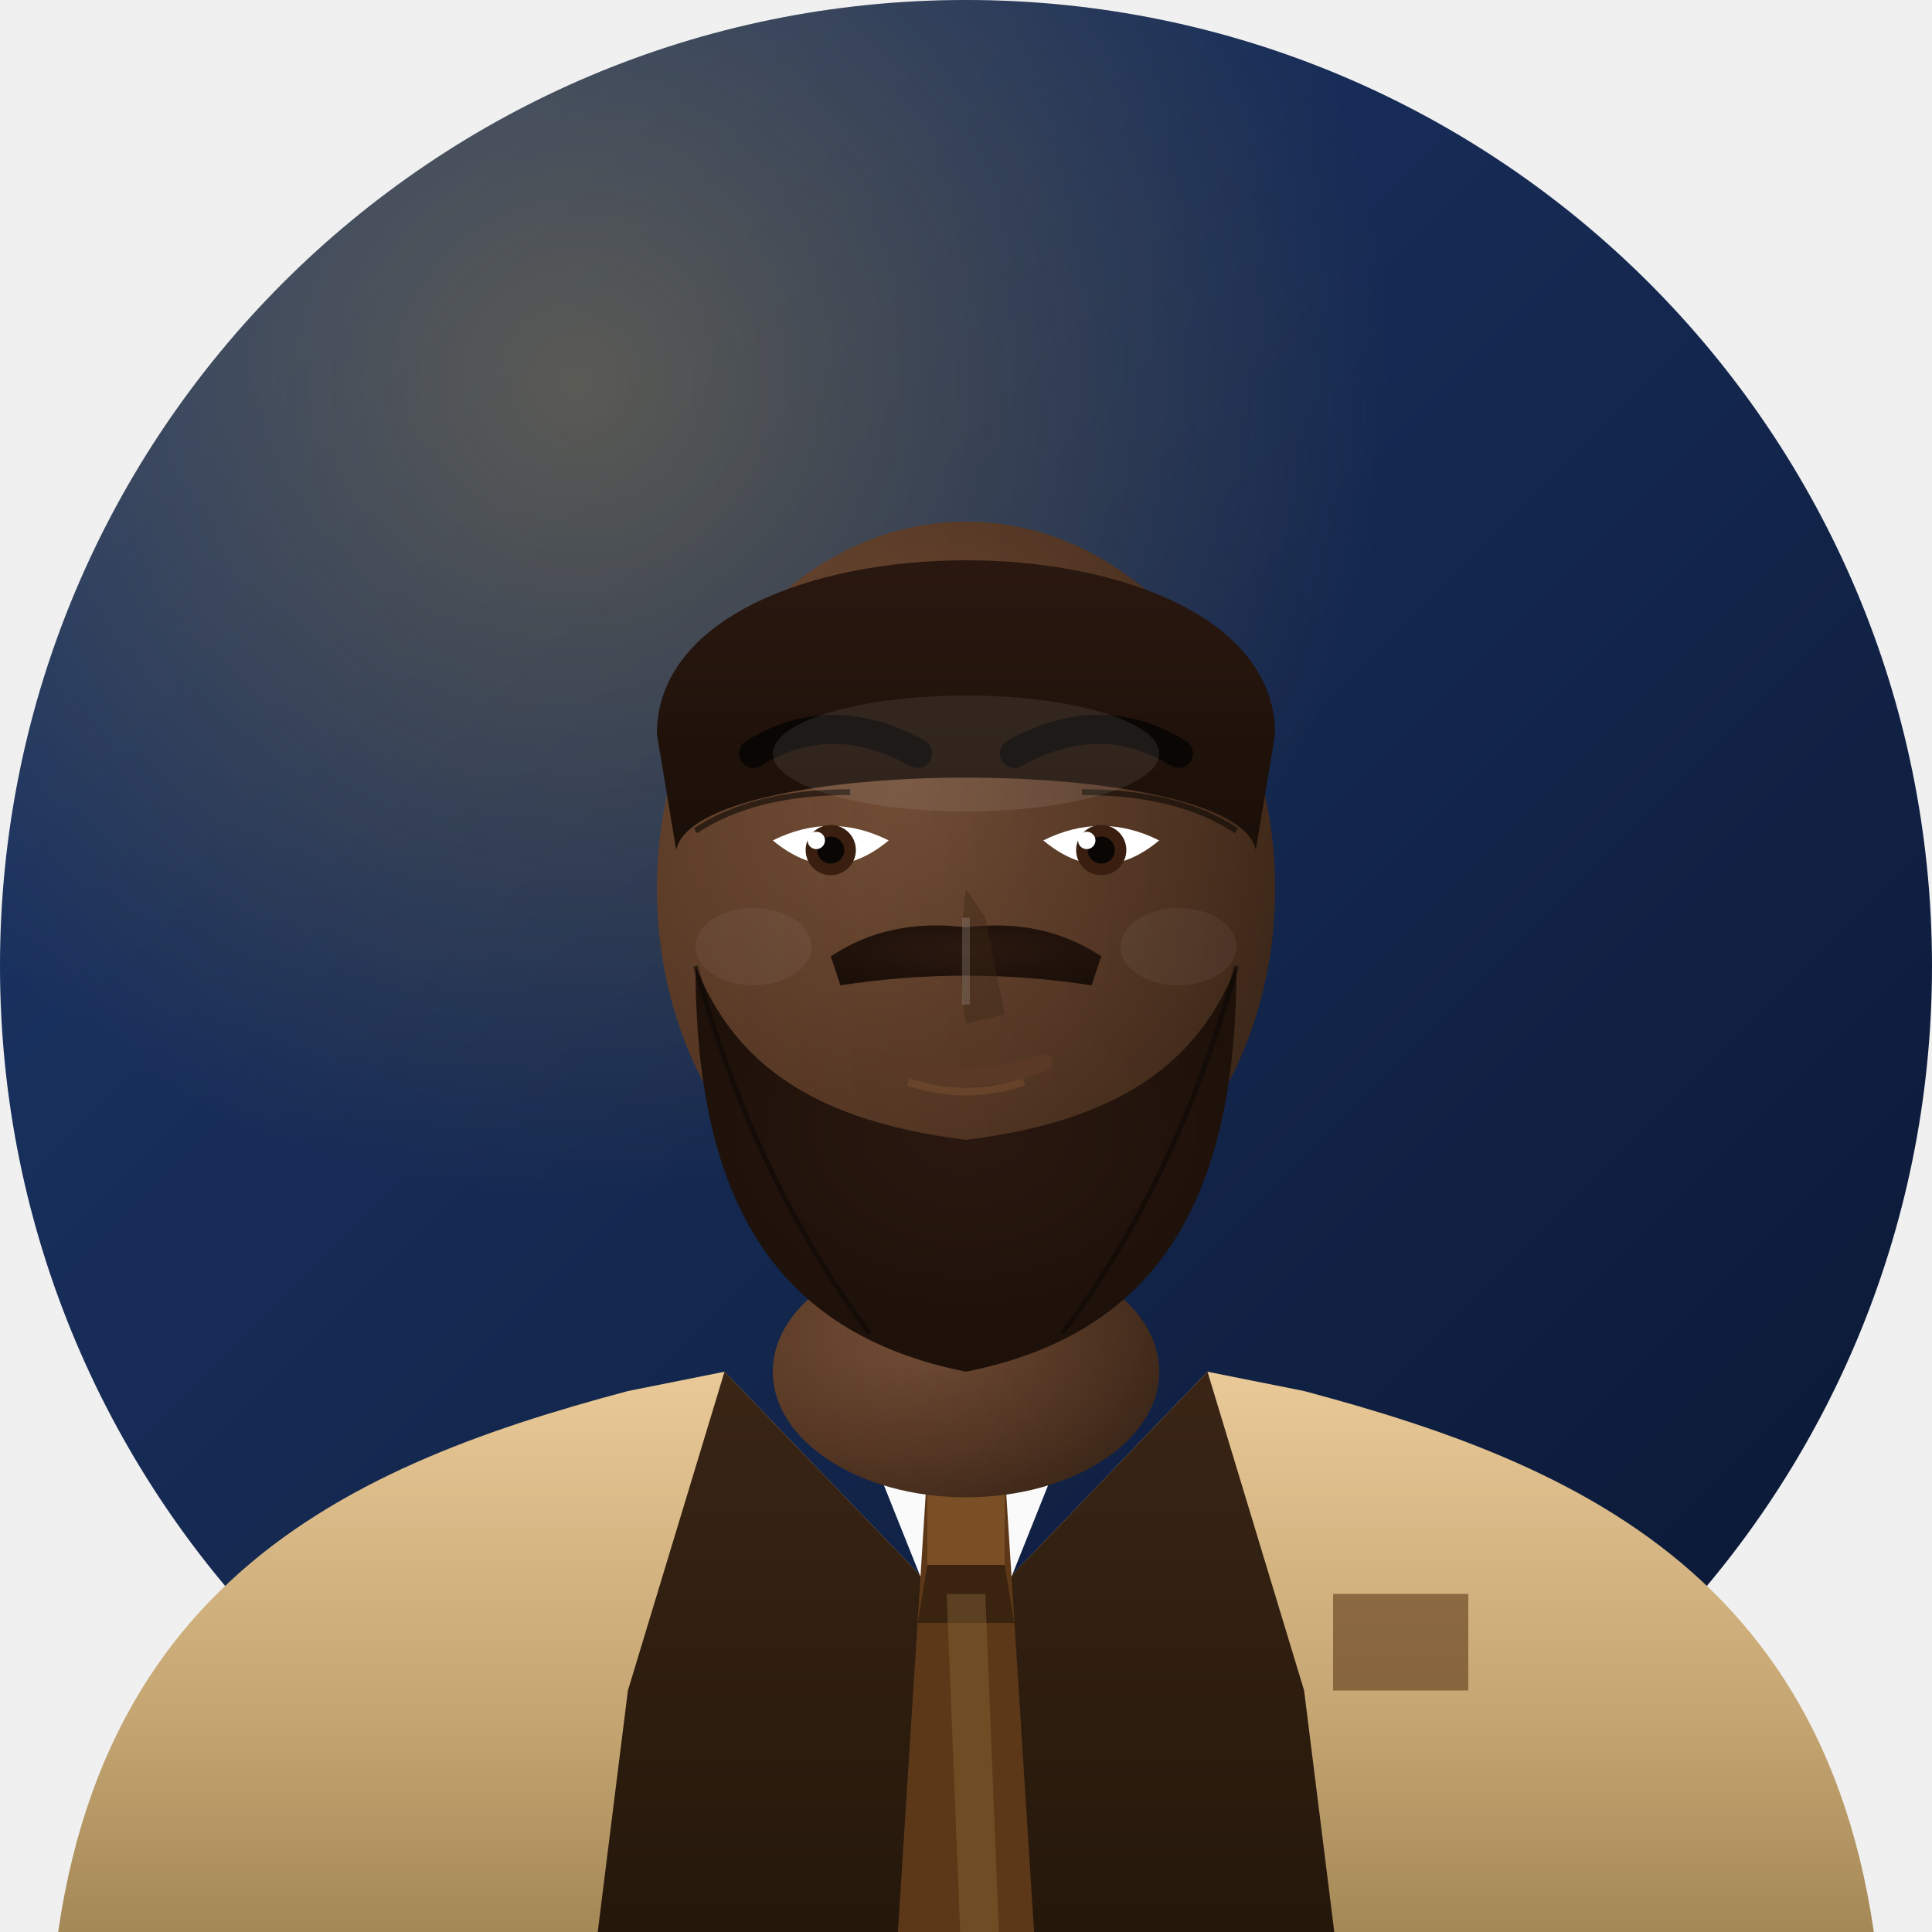
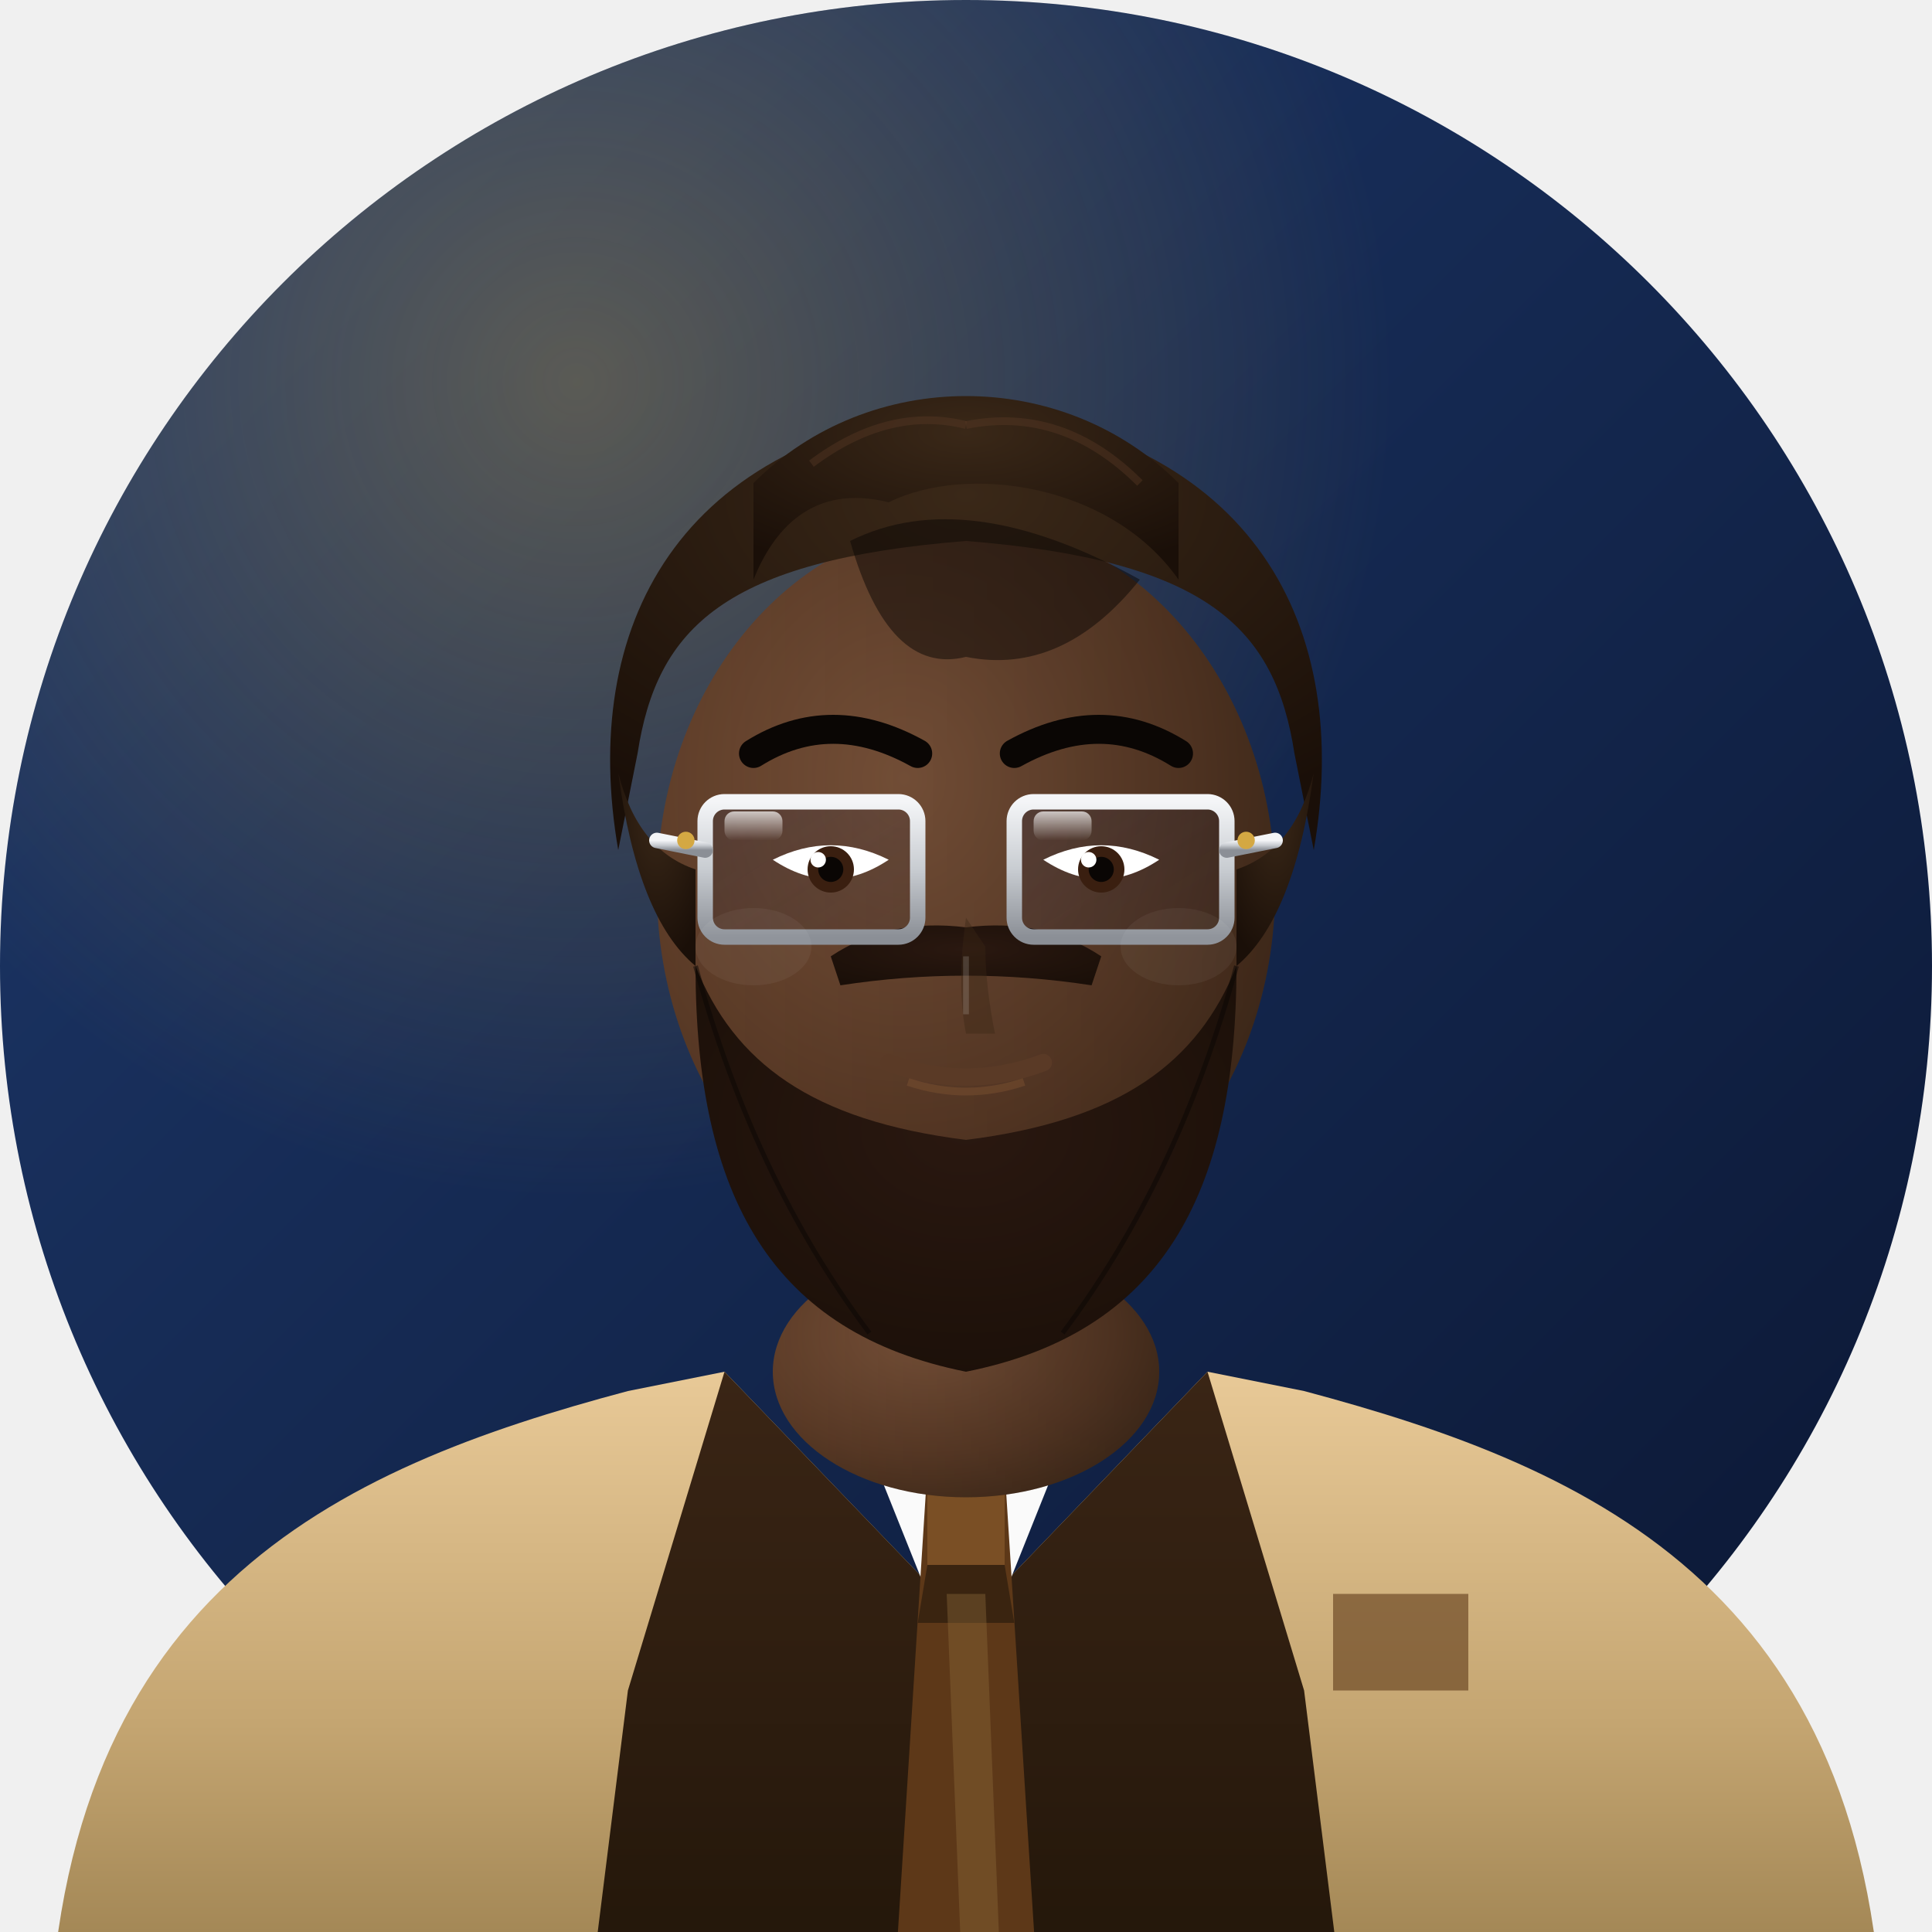
<svg xmlns="http://www.w3.org/2000/svg" viewBox="0 0 200 200">
  <defs>
    <linearGradient id="bg" x1="0%" y1="0%" x2="100%" y2="100%">
      <stop offset="0%" stop-color="#1e3a6e" />
      <stop offset="100%" stop-color="#0a1530" />
    </linearGradient>
    <radialGradient id="warmGlow" cx="30%" cy="20%" r="70%">
      <stop offset="0%" stop-color="#d4a843" stop-opacity="0.35" />
      <stop offset="60%" stop-color="#d4a843" stop-opacity="0" />
    </radialGradient>
    <radialGradient id="skin" cx="40%" cy="35%" r="80%">
      <stop offset="0%" stop-color="#7a533a" />
      <stop offset="60%" stop-color="#5a3a26" />
      <stop offset="100%" stop-color="#3d2818" />
    </radialGradient>
    <linearGradient id="skinShade" x1="0%" y1="0%" x2="100%" y2="0%">
      <stop offset="0%" stop-color="#000" stop-opacity="0" />
      <stop offset="100%" stop-color="#000" stop-opacity="0.18" />
    </linearGradient>
    <linearGradient id="suit" x1="0%" y1="0%" x2="0%" y2="100%">
      <stop offset="0%" stop-color="#e8c997" />
      <stop offset="50%" stop-color="#c4a571" />
      <stop offset="100%" stop-color="#8e7444" />
    </linearGradient>
    <linearGradient id="lapel" x1="0%" y1="0%" x2="0%" y2="100%">
      <stop offset="0%" stop-color="#3a2515" />
      <stop offset="100%" stop-color="#1f1408" />
    </linearGradient>
+     <radialGradient id="hairGrad" cx="50%" cy="20%" r="80%">
+       <stop offset="0%" stop-color="#3a2818" />
+       <stop offset="100%" stop-color="#1a0f08" />
+     </radialGradient>
    <radialGradient id="beard" cx="50%" cy="40%" r="70%">
      <stop offset="0%" stop-color="#2a1810" />
      <stop offset="100%" stop-color="#1a0f08" />
    </radialGradient>
-     <linearGradient id="hair" x1="0%" y1="0%" x2="0%" y2="100%">
-       <stop offset="0%" stop-color="#2a1810" />
-       <stop offset="100%" stop-color="#1a0f08" />
+     <linearGradient id="silver" x1="0%" y1="0%" x2="0%" y2="100%">
+       <stop offset="0%" stop-color="#f4f5f7" />
+       <stop offset="50%" stop-color="#c8ccd1" />
+       <stop offset="100%" stop-color="#8b8f96" />
+     </linearGradient>
+     <linearGradient id="silverShine" x1="0%" y1="0%" x2="0%" y2="100%">
+       <stop offset="0%" stop-color="#fff" stop-opacity="0.7" />
+       <stop offset="100%" stop-color="#fff" stop-opacity="0" />
+     </linearGradient>
+     <linearGradient id="glass" x1="0%" y1="0%" x2="100%" y2="100%">
+       <stop offset="0%" stop-color="#1a2c5b" stop-opacity="0.18" />
+       <stop offset="100%" stop-color="#0f1c3f" stop-opacity="0.08" />
    </linearGradient>
  </defs>
  <circle cx="100" cy="100" r="100" fill="url(#bg)" />
  <circle cx="100" cy="100" r="100" fill="url(#warmGlow)" />
  <g clip-path="circle(100px at 100px 100px)">
    <path d="M 5 215 C 5 165, 35 152, 65 144 L 75 142 L 100 168 L 125 142 L 135 144 C 165 152, 195 165, 195 215 Z" fill="url(#suit)" />
    <path d="M 75 142 L 100 168 L 92 215 L 60 215 L 65 175 Z" fill="url(#lapel)" />
    <path d="M 125 142 L 100 168 L 108 215 L 140 215 L 135 175 Z" fill="url(#lapel)" />
    <path d="M 88 145 L 100 175 L 112 145 L 108 142 L 100 152 L 92 142 Z" fill="#fafafa" />
    <path d="M 92 142 L 100 152 L 108 142 L 105 145 L 100 158 L 95 145 Z" fill="#e8e8ec" />
    <path d="M 96 152 L 104 152 L 108 215 L 92 215 Z" fill="#5d3818" />
    <path d="M 96 152 L 104 152 L 104 162 L 96 162 Z" fill="#7a4f25" />
    <path d="M 96 162 L 104 162 L 105 168 L 95 168 Z" fill="#3a2410" />
    <path d="M 98 165 L 102 165 L 104 215 L 100 215 Z" fill="#8b6a3a" opacity="0.4" />
    <path d="M 138 165 L 152 165 L 152 175 L 138 175 Z" fill="#5d3818" opacity="0.6" />
  </g>
  <ellipse cx="100" cy="142" rx="20" ry="13" fill="url(#skin)" />
  <ellipse cx="100" cy="142" rx="20" ry="13" fill="url(#skinShade)" />
  <ellipse cx="100" cy="92" rx="32" ry="38" fill="url(#skin)" />
  <ellipse cx="100" cy="92" rx="32" ry="38" fill="url(#skinShade)" />
-   <path d="M 68 76 C 68 52, 132 52, 132 76 L 130 88 C 128 78, 72 78, 70 88 Z" fill="url(#hair)" />
-   <path d="M 72 86 Q 78 82, 88 82" stroke="#0a0604" stroke-width="0.6" fill="none" opacity="0.6" />
-   <path d="M 112 82 Q 122 82, 128 86" stroke="#0a0604" stroke-width="0.6" fill="none" opacity="0.6" />
+   <path d="M 64 88            C 60 65, 70 45, 100 42            C 130 45, 140 65, 136 88            L 134 78            C 132 65, 125 58, 100 56            C 75 58, 68 65, 66 78 Z" fill="url(#hairGrad)" />
+   <path d="M 78 50 C 90 38, 110 38, 122 50 L 122 60 C 115 50, 100 48, 92 52 C 84 50, 80 55, 78 60 Z" fill="url(#hairGrad)" />
+   <path d="M 88 56 Q 100 50, 118 60 Q 110 70, 100 68 Q 92 70, 88 56 Z" fill="#0a0604" opacity="0.5" />
+   <path d="M 64 80 Q 66 95, 72 100 L 72 90 Q 66 88, 64 80 Z" fill="url(#hairGrad)" />
+   <path d="M 136 80 Q 134 95, 128 100 L 128 90 Q 134 88, 136 80 Z" fill="url(#hairGrad)" />
+   <path d="M 84 48 Q 92 42, 100 44" stroke="#5a3a26" stroke-width="0.8" fill="none" opacity="0.4" />
+   <path d="M 100 44 Q 110 42, 118 50" stroke="#5a3a26" stroke-width="0.8" fill="none" opacity="0.4" />
  <path d="M 72 100 C 72 124, 80 138, 100 142 C 120 138, 128 124, 128 100 C 124 110, 116 116, 100 118 C 84 116, 76 110, 72 100 Z" fill="url(#beard)" />
  <path d="M 72 100 Q 78 122, 90 138" stroke="#0a0604" stroke-width="0.5" fill="none" opacity="0.5" />
  <path d="M 128 100 Q 122 122, 110 138" stroke="#0a0604" stroke-width="0.5" fill="none" opacity="0.5" />
  <path d="M 86 99 Q 92 95, 100 96 Q 108 95, 114 99 L 113 102 Q 100 100, 87 102 Z" fill="url(#beard)" />
  <path d="M 78 78 Q 86 73, 95 78" stroke="#0a0604" stroke-width="3" fill="none" stroke-linecap="round" />
  <path d="M 105 78 Q 114 73, 122 78" stroke="#0a0604" stroke-width="3" fill="none" stroke-linecap="round" />
-   <path d="M 80 87 Q 86 84, 92 87 Q 86 92, 80 87 Z" fill="white" />
-   <path d="M 108 87 Q 114 84, 120 87 Q 114 92, 108 87 Z" fill="white" />
-   <circle cx="86" cy="88" r="2.6" fill="#3a1f10" />
-   <circle cx="114" cy="88" r="2.6" fill="#3a1f10" />
-   <circle cx="86" cy="88" r="1.4" fill="#0a0604" />
-   <circle cx="114" cy="88" r="1.4" fill="#0a0604" />
-   <circle cx="84.5" cy="87" r="0.9" fill="white" />
-   <circle cx="112.5" cy="87" r="0.9" fill="white" />
-   <path d="M 100 92 Q 99 100, 100 106 L 104 105 Q 103 100, 102 95 Z" fill="#3a2515" opacity="0.4" />
-   <path d="M 100 95 L 100 104" stroke="#fff" stroke-width="0.8" opacity="0.15" />
+   <rect x="73" y="83" width="22" height="14" rx="2" fill="url(#glass)" />
+   <rect x="105" y="83" width="22" height="14" rx="2" fill="url(#glass)" />
+   <path d="M 80 89 Q 86 86, 92 89 Q 86 93, 80 89 Z" fill="white" />
+   <path d="M 108 89 Q 114 86, 120 89 Q 114 93, 108 89 Z" fill="white" />
+   <circle cx="86" cy="90" r="2.4" fill="#3a1f10" />
+   <circle cx="114" cy="90" r="2.4" fill="#3a1f10" />
+   <circle cx="86" cy="90" r="1.3" fill="#0a0604" />
+   <circle cx="114" cy="90" r="1.3" fill="#0a0604" />
+   <circle cx="84.7" cy="89" r="0.8" fill="white" />
+   <circle cx="112.7" cy="89" r="0.8" fill="white" />
+   <rect x="73" y="83" width="22" height="14" rx="2" fill="none" stroke="url(#silver)" stroke-width="1.6" />
+   <rect x="105" y="83" width="22" height="14" rx="2" fill="none" stroke="url(#silver)" stroke-width="1.6" />
+   <path d="M 95 88 L 105 88" stroke="url(#silver)" stroke-width="1.6" stroke-linecap="round" />
+   <path d="M 73 88 L 68 87" stroke="url(#silver)" stroke-width="1.6" stroke-linecap="round" />
+   <path d="M 127 88 L 132 87" stroke="url(#silver)" stroke-width="1.6" stroke-linecap="round" />
+   <rect x="75" y="84" width="6" height="3" rx="1" fill="url(#silverShine)" />
+   <rect x="107" y="84" width="6" height="3" rx="1" fill="url(#silverShine)" />
+   <circle cx="71" cy="87" r="0.9" fill="#d4a843" />
+   <circle cx="129" cy="87" r="0.9" fill="#d4a843" />
+   <path d="M 100 95 Q 99 102, 100 107 L 103 107 Q 102 102, 102 98 Z" fill="#3a2515" opacity="0.4" />
+   <path d="M 100 99 L 100 105" stroke="#fff" stroke-width="0.6" opacity="0.15" />
  <path d="M 92 110 Q 100 113, 108 110" stroke="#5a3a26" stroke-width="1.8" fill="none" stroke-linecap="round" />
  <path d="M 94 112 Q 100 114, 106 112" stroke="#7a4f30" stroke-width="0.8" fill="none" opacity="0.5" />
  <ellipse cx="78" cy="98" rx="6" ry="4" fill="#fff" opacity="0.05" />
  <ellipse cx="122" cy="98" rx="6" ry="4" fill="#fff" opacity="0.05" />
-   <ellipse cx="100" cy="78" rx="20" ry="6" fill="#fff" opacity="0.08" />
</svg>
